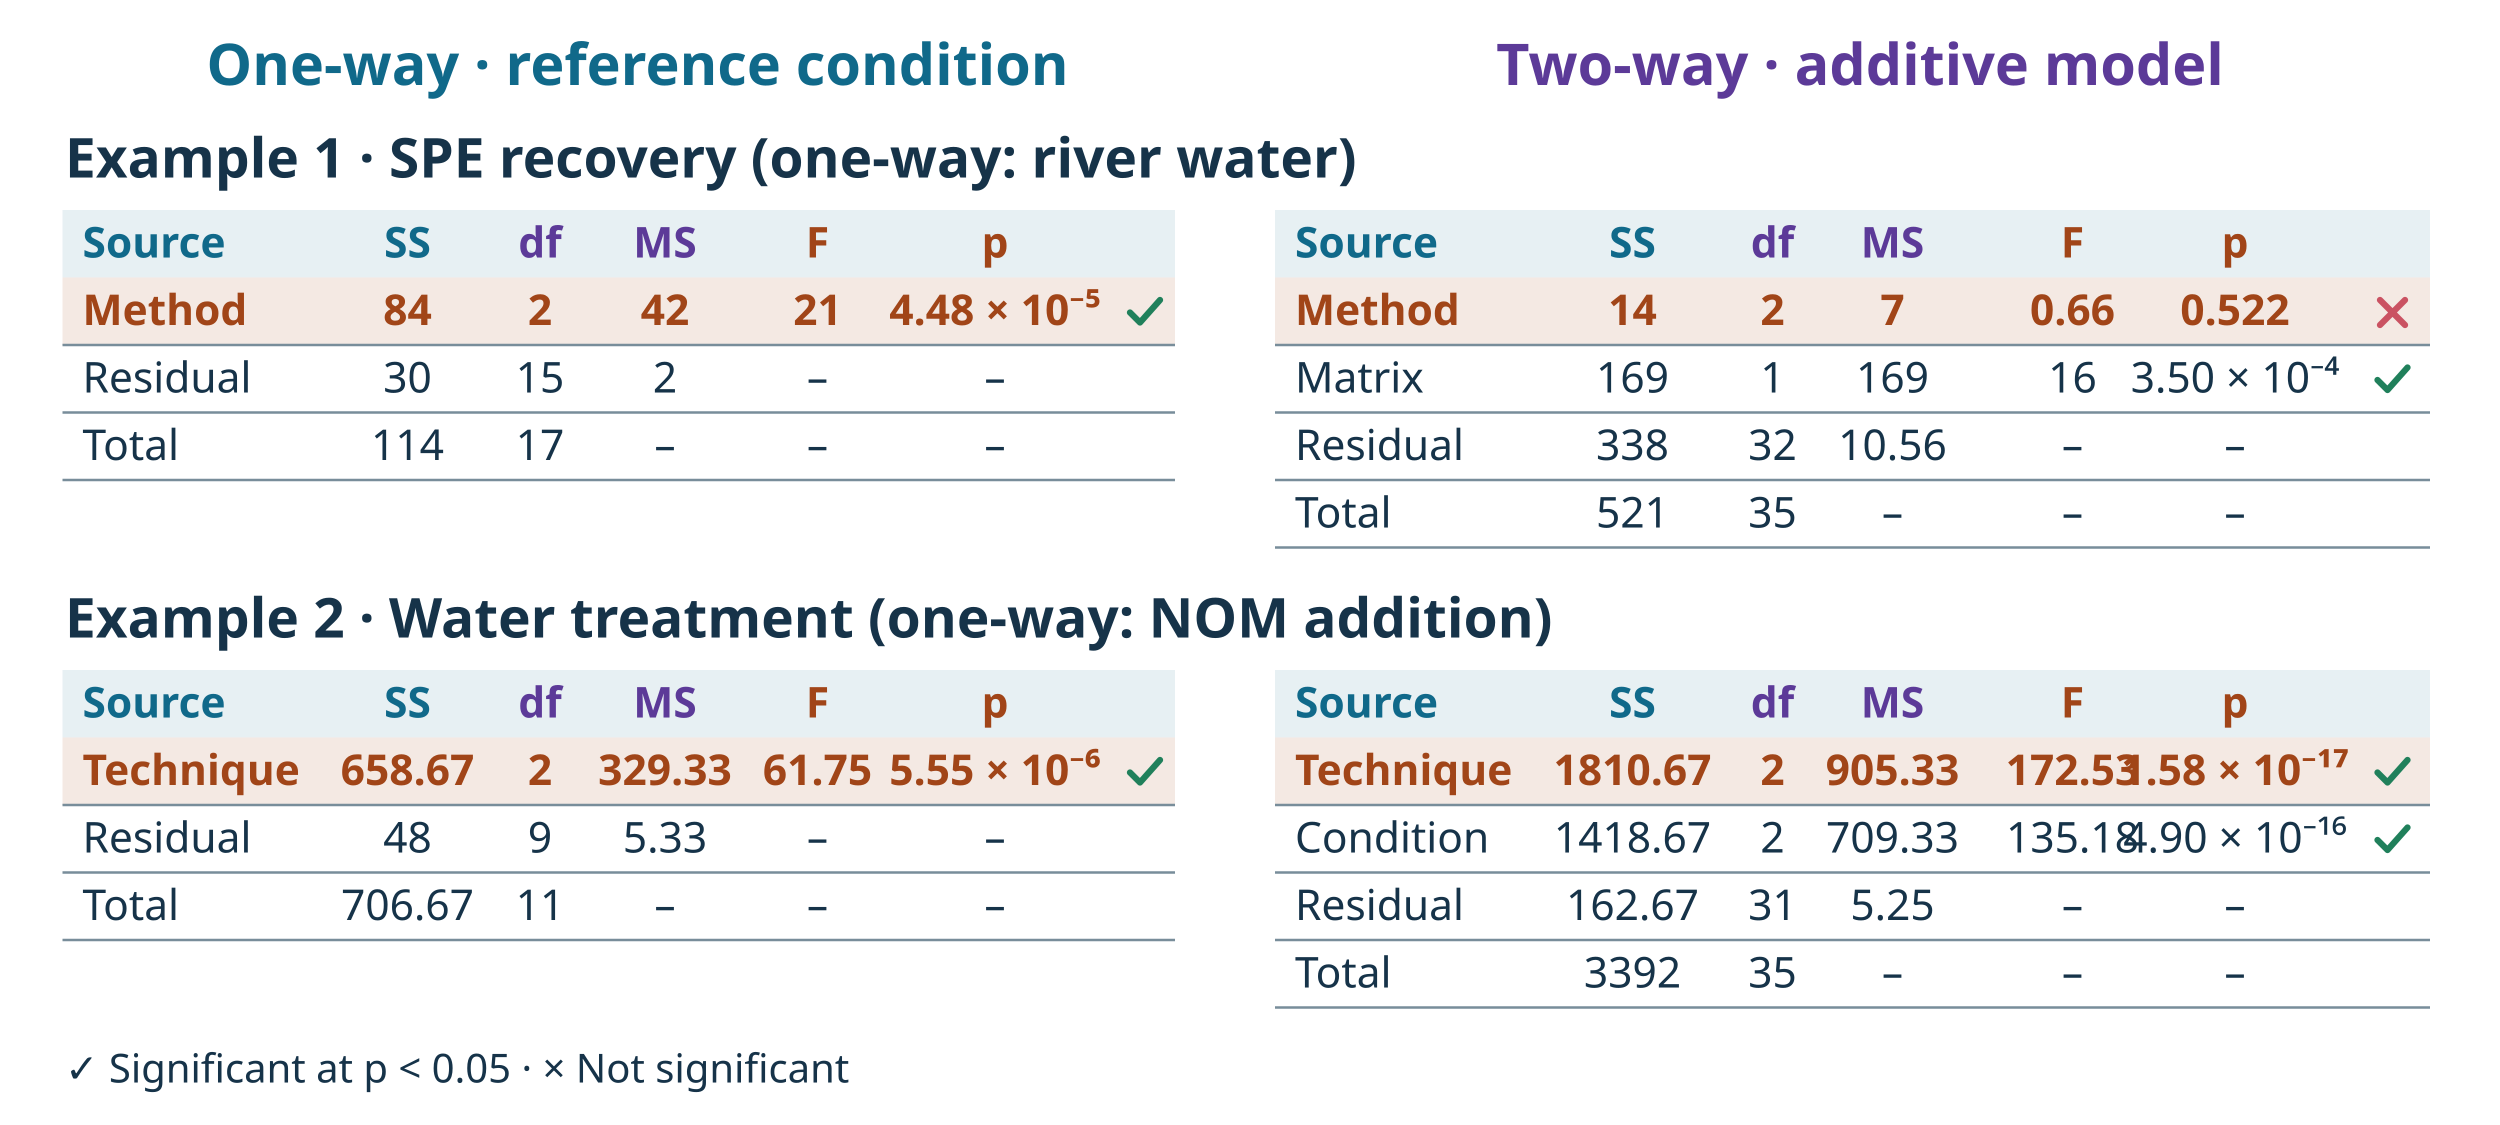
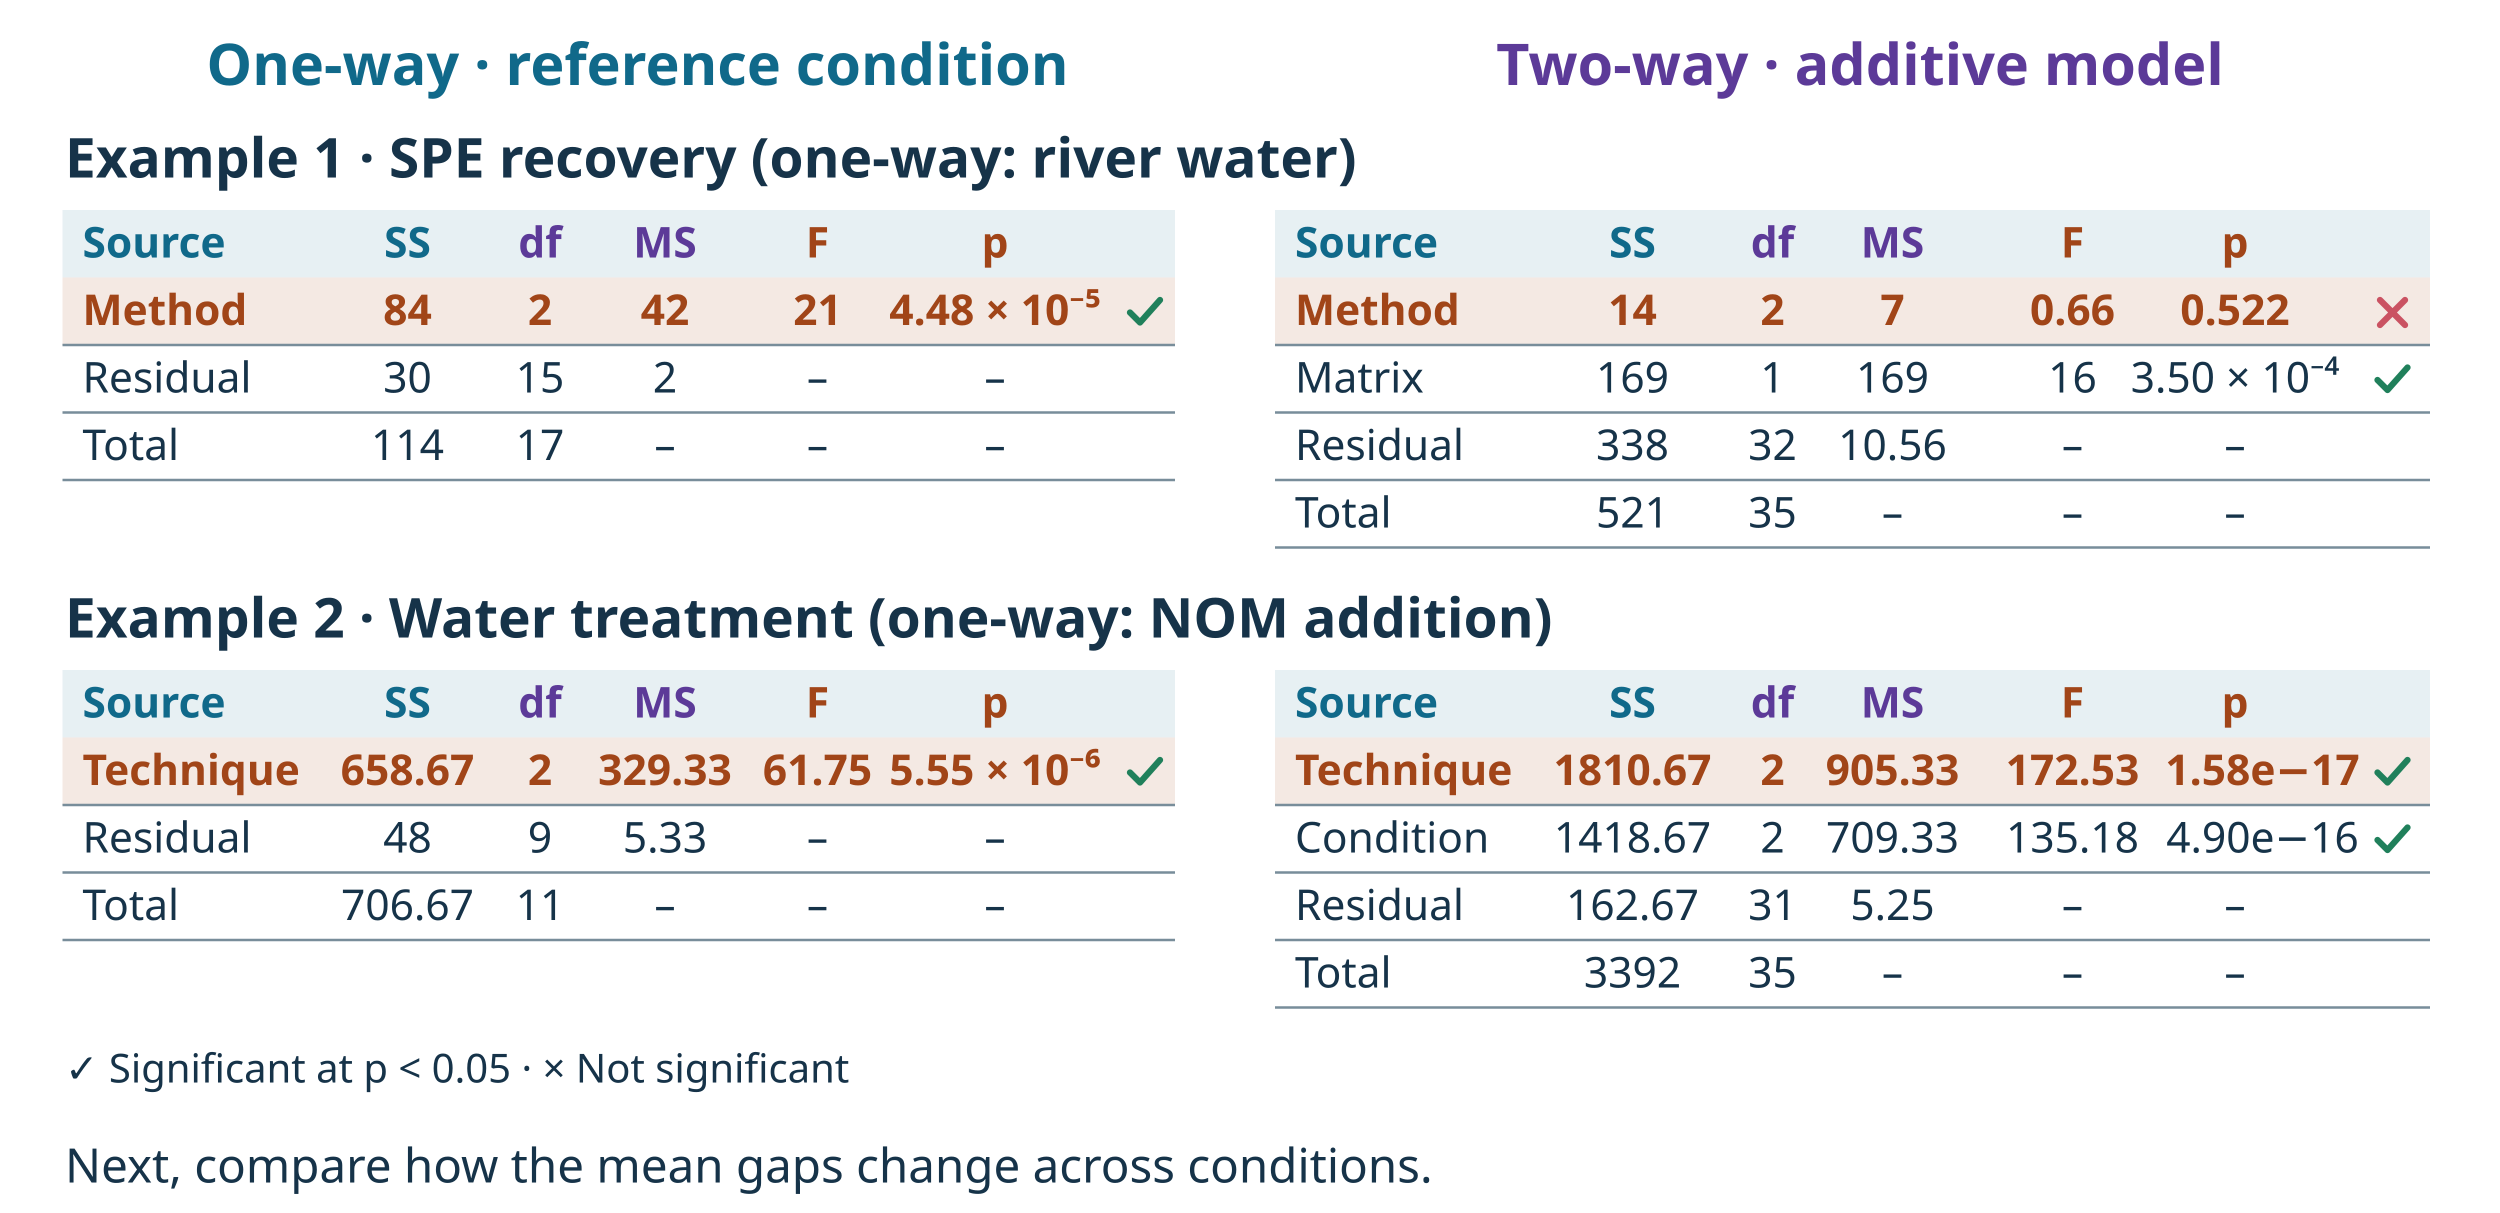
- <svg xmlns="http://www.w3.org/2000/svg" viewBox="0 0 1000 450" font-family="system-ui, sans-serif">
+ <svg xmlns="http://www.w3.org/2000/svg" viewBox="0 0 1000 485" font-family="system-ui, sans-serif">
  <text x="255" y="34" font-size="23" font-weight="700" fill="#10698a" text-anchor="middle">One-way · reference condition</text>
  <text x="744" y="34" font-size="23" font-weight="700" fill="#5c3a98" text-anchor="middle">Two-way · additive model</text>
  <text x="26" y="71" font-size="22" font-weight="700" fill="#163349" text-anchor="start">Example 1 · SPE recovery (one-way: river water)</text>
  <rect x="25" y="84" width="445" height="27" fill="#10698a" fill-opacity="0.1" />
  <rect x="25" y="111" width="445" height="27" fill="#a14518" fill-opacity="0.12" />
  <path d="M25 138L470 138" fill="none" stroke="#788d9a" stroke-width="1" />
  <path d="M25 165L470 165" fill="none" stroke="#788d9a" stroke-width="1" />
  <path d="M25 192L470 192" fill="none" stroke="#788d9a" stroke-width="1" />
  <text x="33" y="103" font-size="17" font-weight="700" fill="#10698a" text-anchor="start">Source</text>
  <text x="33" y="130" font-size="17" font-weight="700" fill="#a14518" text-anchor="start">Method</text>
  <text x="33" y="157" font-size="17" font-weight="400" fill="#163349" text-anchor="start">Residual</text>
  <text x="33" y="184" font-size="17" font-weight="400" fill="#163349" text-anchor="start">Total</text>
  <text x="163" y="103" font-size="17" font-weight="700" fill="#10698a" text-anchor="middle">SS</text>
  <text x="163" y="130" font-size="17" font-weight="700" fill="#a14518" text-anchor="middle">84</text>
  <text x="163" y="157" font-size="17" font-weight="400" fill="#163349" text-anchor="middle">30</text>
  <text x="163" y="184" font-size="17" font-weight="400" fill="#163349" text-anchor="middle">114</text>
  <text x="216" y="103" font-size="17" font-weight="700" fill="#5c3a98" text-anchor="middle">df</text>
  <text x="216" y="130" font-size="17" font-weight="700" fill="#a14518" text-anchor="middle">2</text>
  <text x="216" y="157" font-size="17" font-weight="400" fill="#163349" text-anchor="middle">15</text>
  <text x="216" y="184" font-size="17" font-weight="400" fill="#163349" text-anchor="middle">17</text>
  <text x="266" y="103" font-size="17" font-weight="700" fill="#5c3a98" text-anchor="middle">MS</text>
  <text x="266" y="130" font-size="17" font-weight="700" fill="#a14518" text-anchor="middle">42</text>
  <text x="266" y="157" font-size="17" font-weight="400" fill="#163349" text-anchor="middle">2</text>
  <text x="266" y="184" font-size="17" font-weight="400" fill="#163349" text-anchor="middle">–</text>
  <text x="327" y="103" font-size="17" font-weight="700" fill="#a14518" text-anchor="middle">F</text>
  <text x="327" y="130" font-size="17" font-weight="700" fill="#a14518" text-anchor="middle">21</text>
  <text x="327" y="157" font-size="17" font-weight="400" fill="#163349" text-anchor="middle">–</text>
  <text x="327" y="184" font-size="17" font-weight="400" fill="#163349" text-anchor="middle">–</text>
  <text x="398" y="103" font-size="17" font-weight="700" fill="#a14518" text-anchor="middle">p</text>
  <text x="398" y="130" font-size="17" font-weight="700" fill="#a14518" text-anchor="middle">4.48 × 10⁻⁵</text>
  <path d="M-6 0l4 4 8-9" transform="translate(458 125)" fill="none" stroke="#20805b" stroke-width="2.5" stroke-linecap="round" stroke-linejoin="round" aria-hidden="true" />
  <text x="398" y="157" font-size="17" font-weight="400" fill="#163349" text-anchor="middle">–</text>
  <text x="398" y="184" font-size="17" font-weight="400" fill="#163349" text-anchor="middle">–</text>
  <rect x="510" y="84" width="462" height="27" fill="#10698a" fill-opacity="0.1" />
  <rect x="510" y="111" width="462" height="27" fill="#a14518" fill-opacity="0.12" />
  <path d="M510 138L972 138" fill="none" stroke="#788d9a" stroke-width="1" />
  <path d="M510 165L972 165" fill="none" stroke="#788d9a" stroke-width="1" />
  <path d="M510 192L972 192" fill="none" stroke="#788d9a" stroke-width="1" />
  <path d="M510 219L972 219" fill="none" stroke="#788d9a" stroke-width="1" />
  <text x="518" y="103" font-size="17" font-weight="700" fill="#10698a" text-anchor="start">Source</text>
  <text x="518" y="130" font-size="17" font-weight="700" fill="#a14518" text-anchor="start">Method</text>
  <text x="518" y="157" font-size="17" font-weight="400" fill="#163349" text-anchor="start">Matrix</text>
  <text x="518" y="184" font-size="17" font-weight="400" fill="#163349" text-anchor="start">Residual</text>
  <text x="518" y="211" font-size="17" font-weight="400" fill="#163349" text-anchor="start">Total</text>
  <text x="653" y="103" font-size="17" font-weight="700" fill="#10698a" text-anchor="middle">SS</text>
  <text x="653" y="130" font-size="17" font-weight="700" fill="#a14518" text-anchor="middle">14</text>
  <text x="653" y="157" font-size="17" font-weight="400" fill="#163349" text-anchor="middle">169</text>
  <text x="653" y="184" font-size="17" font-weight="400" fill="#163349" text-anchor="middle">338</text>
  <text x="653" y="211" font-size="17" font-weight="400" fill="#163349" text-anchor="middle">521</text>
  <text x="709" y="103" font-size="17" font-weight="700" fill="#5c3a98" text-anchor="middle">df</text>
  <text x="709" y="130" font-size="17" font-weight="700" fill="#a14518" text-anchor="middle">2</text>
  <text x="709" y="157" font-size="17" font-weight="400" fill="#163349" text-anchor="middle">1</text>
  <text x="709" y="184" font-size="17" font-weight="400" fill="#163349" text-anchor="middle">32</text>
  <text x="709" y="211" font-size="17" font-weight="400" fill="#163349" text-anchor="middle">35</text>
  <text x="757" y="103" font-size="17" font-weight="700" fill="#5c3a98" text-anchor="middle">MS</text>
  <text x="757" y="130" font-size="17" font-weight="700" fill="#a14518" text-anchor="middle">7</text>
  <text x="757" y="157" font-size="17" font-weight="400" fill="#163349" text-anchor="middle">169</text>
  <text x="757" y="184" font-size="17" font-weight="400" fill="#163349" text-anchor="middle">10.56</text>
  <text x="757" y="211" font-size="17" font-weight="400" fill="#163349" text-anchor="middle">–</text>
  <text x="829" y="103" font-size="17" font-weight="700" fill="#a14518" text-anchor="middle">F</text>
  <text x="829" y="130" font-size="17" font-weight="700" fill="#a14518" text-anchor="middle">0.66</text>
  <text x="829" y="157" font-size="17" font-weight="400" fill="#163349" text-anchor="middle">16</text>
  <text x="829" y="184" font-size="17" font-weight="400" fill="#163349" text-anchor="middle">–</text>
  <text x="829" y="211" font-size="17" font-weight="400" fill="#163349" text-anchor="middle">–</text>
  <text x="894" y="103" font-size="17" font-weight="700" fill="#a14518" text-anchor="middle">p</text>
  <text x="894" y="130" font-size="17" font-weight="700" fill="#a14518" text-anchor="middle">0.522</text>
  <path d="M-5 -5l10 10m0 -10l-10 10" transform="translate(957 125)" fill="none" stroke="#ca5262" stroke-width="2.5" stroke-linecap="round" stroke-linejoin="round" aria-hidden="true" />
  <text x="894" y="157" font-size="17" font-weight="400" fill="#163349" text-anchor="middle">3.50 × 10⁻⁴</text>
  <path d="M-6 0l4 4 8-9" transform="translate(957 152)" fill="none" stroke="#20805b" stroke-width="2.5" stroke-linecap="round" stroke-linejoin="round" aria-hidden="true" />
  <text x="894" y="184" font-size="17" font-weight="400" fill="#163349" text-anchor="middle">–</text>
  <text x="894" y="211" font-size="17" font-weight="400" fill="#163349" text-anchor="middle">–</text>
  <text x="26" y="255" font-size="22" font-weight="700" fill="#163349" text-anchor="start">Example 2 · Water treatment (one-way: NOM addition)</text>
  <rect x="25" y="268" width="445" height="27" fill="#10698a" fill-opacity="0.1" />
  <rect x="25" y="295" width="445" height="27" fill="#a14518" fill-opacity="0.12" />
  <path d="M25 322L470 322" fill="none" stroke="#788d9a" stroke-width="1" />
  <path d="M25 349L470 349" fill="none" stroke="#788d9a" stroke-width="1" />
  <path d="M25 376L470 376" fill="none" stroke="#788d9a" stroke-width="1" />
  <text x="33" y="287" font-size="17" font-weight="700" fill="#10698a" text-anchor="start">Source</text>
  <text x="33" y="314" font-size="17" font-weight="700" fill="#a14518" text-anchor="start">Technique</text>
  <text x="33" y="341" font-size="17" font-weight="400" fill="#163349" text-anchor="start">Residual</text>
  <text x="33" y="368" font-size="17" font-weight="400" fill="#163349" text-anchor="start">Total</text>
  <text x="163" y="287" font-size="17" font-weight="700" fill="#10698a" text-anchor="middle">SS</text>
  <text x="163" y="314" font-size="17" font-weight="700" fill="#a14518" text-anchor="middle">658.67</text>
  <text x="163" y="341" font-size="17" font-weight="400" fill="#163349" text-anchor="middle">48</text>
  <text x="163" y="368" font-size="17" font-weight="400" fill="#163349" text-anchor="middle">706.67</text>
  <text x="216" y="287" font-size="17" font-weight="700" fill="#5c3a98" text-anchor="middle">df</text>
  <text x="216" y="314" font-size="17" font-weight="700" fill="#a14518" text-anchor="middle">2</text>
  <text x="216" y="341" font-size="17" font-weight="400" fill="#163349" text-anchor="middle">9</text>
  <text x="216" y="368" font-size="17" font-weight="400" fill="#163349" text-anchor="middle">11</text>
  <text x="266" y="287" font-size="17" font-weight="700" fill="#5c3a98" text-anchor="middle">MS</text>
  <text x="266" y="314" font-size="17" font-weight="700" fill="#a14518" text-anchor="middle">329.33</text>
  <text x="266" y="341" font-size="17" font-weight="400" fill="#163349" text-anchor="middle">5.33</text>
  <text x="266" y="368" font-size="17" font-weight="400" fill="#163349" text-anchor="middle">–</text>
  <text x="327" y="287" font-size="17" font-weight="700" fill="#a14518" text-anchor="middle">F</text>
  <text x="327" y="314" font-size="17" font-weight="700" fill="#a14518" text-anchor="middle">61.75</text>
  <text x="327" y="341" font-size="17" font-weight="400" fill="#163349" text-anchor="middle">–</text>
  <text x="327" y="368" font-size="17" font-weight="400" fill="#163349" text-anchor="middle">–</text>
  <text x="398" y="287" font-size="17" font-weight="700" fill="#a14518" text-anchor="middle">p</text>
  <text x="398" y="314" font-size="17" font-weight="700" fill="#a14518" text-anchor="middle">5.55 × 10⁻⁶</text>
  <path d="M-6 0l4 4 8-9" transform="translate(458 309)" fill="none" stroke="#20805b" stroke-width="2.5" stroke-linecap="round" stroke-linejoin="round" aria-hidden="true" />
  <text x="398" y="341" font-size="17" font-weight="400" fill="#163349" text-anchor="middle">–</text>
  <text x="398" y="368" font-size="17" font-weight="400" fill="#163349" text-anchor="middle">–</text>
  <rect x="510" y="268" width="462" height="27" fill="#10698a" fill-opacity="0.1" />
  <rect x="510" y="295" width="462" height="27" fill="#a14518" fill-opacity="0.12" />
  <path d="M510 322L972 322" fill="none" stroke="#788d9a" stroke-width="1" />
  <path d="M510 349L972 349" fill="none" stroke="#788d9a" stroke-width="1" />
  <path d="M510 376L972 376" fill="none" stroke="#788d9a" stroke-width="1" />
  <path d="M510 403L972 403" fill="none" stroke="#788d9a" stroke-width="1" />
  <text x="518" y="287" font-size="17" font-weight="700" fill="#10698a" text-anchor="start">Source</text>
  <text x="518" y="314" font-size="17" font-weight="700" fill="#a14518" text-anchor="start">Technique</text>
  <text x="518" y="341" font-size="17" font-weight="400" fill="#163349" text-anchor="start">Condition</text>
  <text x="518" y="368" font-size="17" font-weight="400" fill="#163349" text-anchor="start">Residual</text>
  <text x="518" y="395" font-size="17" font-weight="400" fill="#163349" text-anchor="start">Total</text>
  <text x="653" y="287" font-size="17" font-weight="700" fill="#10698a" text-anchor="middle">SS</text>
  <text x="653" y="314" font-size="17" font-weight="700" fill="#a14518" text-anchor="middle">1810.67</text>
  <text x="653" y="341" font-size="17" font-weight="400" fill="#163349" text-anchor="middle">1418.67</text>
  <text x="653" y="368" font-size="17" font-weight="400" fill="#163349" text-anchor="middle">162.67</text>
  <text x="653" y="395" font-size="17" font-weight="400" fill="#163349" text-anchor="middle">3392</text>
  <text x="709" y="287" font-size="17" font-weight="700" fill="#5c3a98" text-anchor="middle">df</text>
  <text x="709" y="314" font-size="17" font-weight="700" fill="#a14518" text-anchor="middle">2</text>
  <text x="709" y="341" font-size="17" font-weight="400" fill="#163349" text-anchor="middle">2</text>
  <text x="709" y="368" font-size="17" font-weight="400" fill="#163349" text-anchor="middle">31</text>
  <text x="709" y="395" font-size="17" font-weight="400" fill="#163349" text-anchor="middle">35</text>
  <text x="757" y="287" font-size="17" font-weight="700" fill="#5c3a98" text-anchor="middle">MS</text>
  <text x="757" y="314" font-size="17" font-weight="700" fill="#a14518" text-anchor="middle">905.33</text>
  <text x="757" y="341" font-size="17" font-weight="400" fill="#163349" text-anchor="middle">709.33</text>
  <text x="757" y="368" font-size="17" font-weight="400" fill="#163349" text-anchor="middle">5.25</text>
  <text x="757" y="395" font-size="17" font-weight="400" fill="#163349" text-anchor="middle">–</text>
  <text x="829" y="287" font-size="17" font-weight="700" fill="#a14518" text-anchor="middle">F</text>
  <text x="829" y="314" font-size="17" font-weight="700" fill="#a14518" text-anchor="middle">172.53</text>
  <text x="829" y="341" font-size="17" font-weight="400" fill="#163349" text-anchor="middle">135.18</text>
  <text x="829" y="368" font-size="17" font-weight="400" fill="#163349" text-anchor="middle">–</text>
  <text x="829" y="395" font-size="17" font-weight="400" fill="#163349" text-anchor="middle">–</text>
  <text x="894" y="287" font-size="17" font-weight="700" fill="#a14518" text-anchor="middle">p</text>
-   <text x="894" y="314" font-size="17" font-weight="700" fill="#a14518" text-anchor="middle">1.58 × 10⁻¹⁷</text>
+   <text x="905" y="314" font-size="17" font-weight="700" fill="#a14518" text-anchor="middle">1.58e−17</text>
  <path d="M-6 0l4 4 8-9" transform="translate(957 309)" fill="none" stroke="#20805b" stroke-width="2.5" stroke-linecap="round" stroke-linejoin="round" aria-hidden="true" />
-   <text x="894" y="341" font-size="17" font-weight="400" fill="#163349" text-anchor="middle">4.90 × 10⁻¹⁶</text>
+   <text x="905" y="341" font-size="17" font-weight="400" fill="#163349" text-anchor="middle">4.90e−16</text>
  <path d="M-6 0l4 4 8-9" transform="translate(957 336)" fill="none" stroke="#20805b" stroke-width="2.5" stroke-linecap="round" stroke-linejoin="round" aria-hidden="true" />
  <text x="894" y="368" font-size="17" font-weight="400" fill="#163349" text-anchor="middle">–</text>
  <text x="894" y="395" font-size="17" font-weight="400" fill="#163349" text-anchor="middle">–</text>
  <text x="26" y="433" font-size="16" fill="#163349">✓ Significant at p &lt; 0.05   ·   × Not significant</text>
+   <text x="26" y="473" font-size="19" fill="#163349">Next, compare how the mean gaps change across conditions.</text>
</svg>
